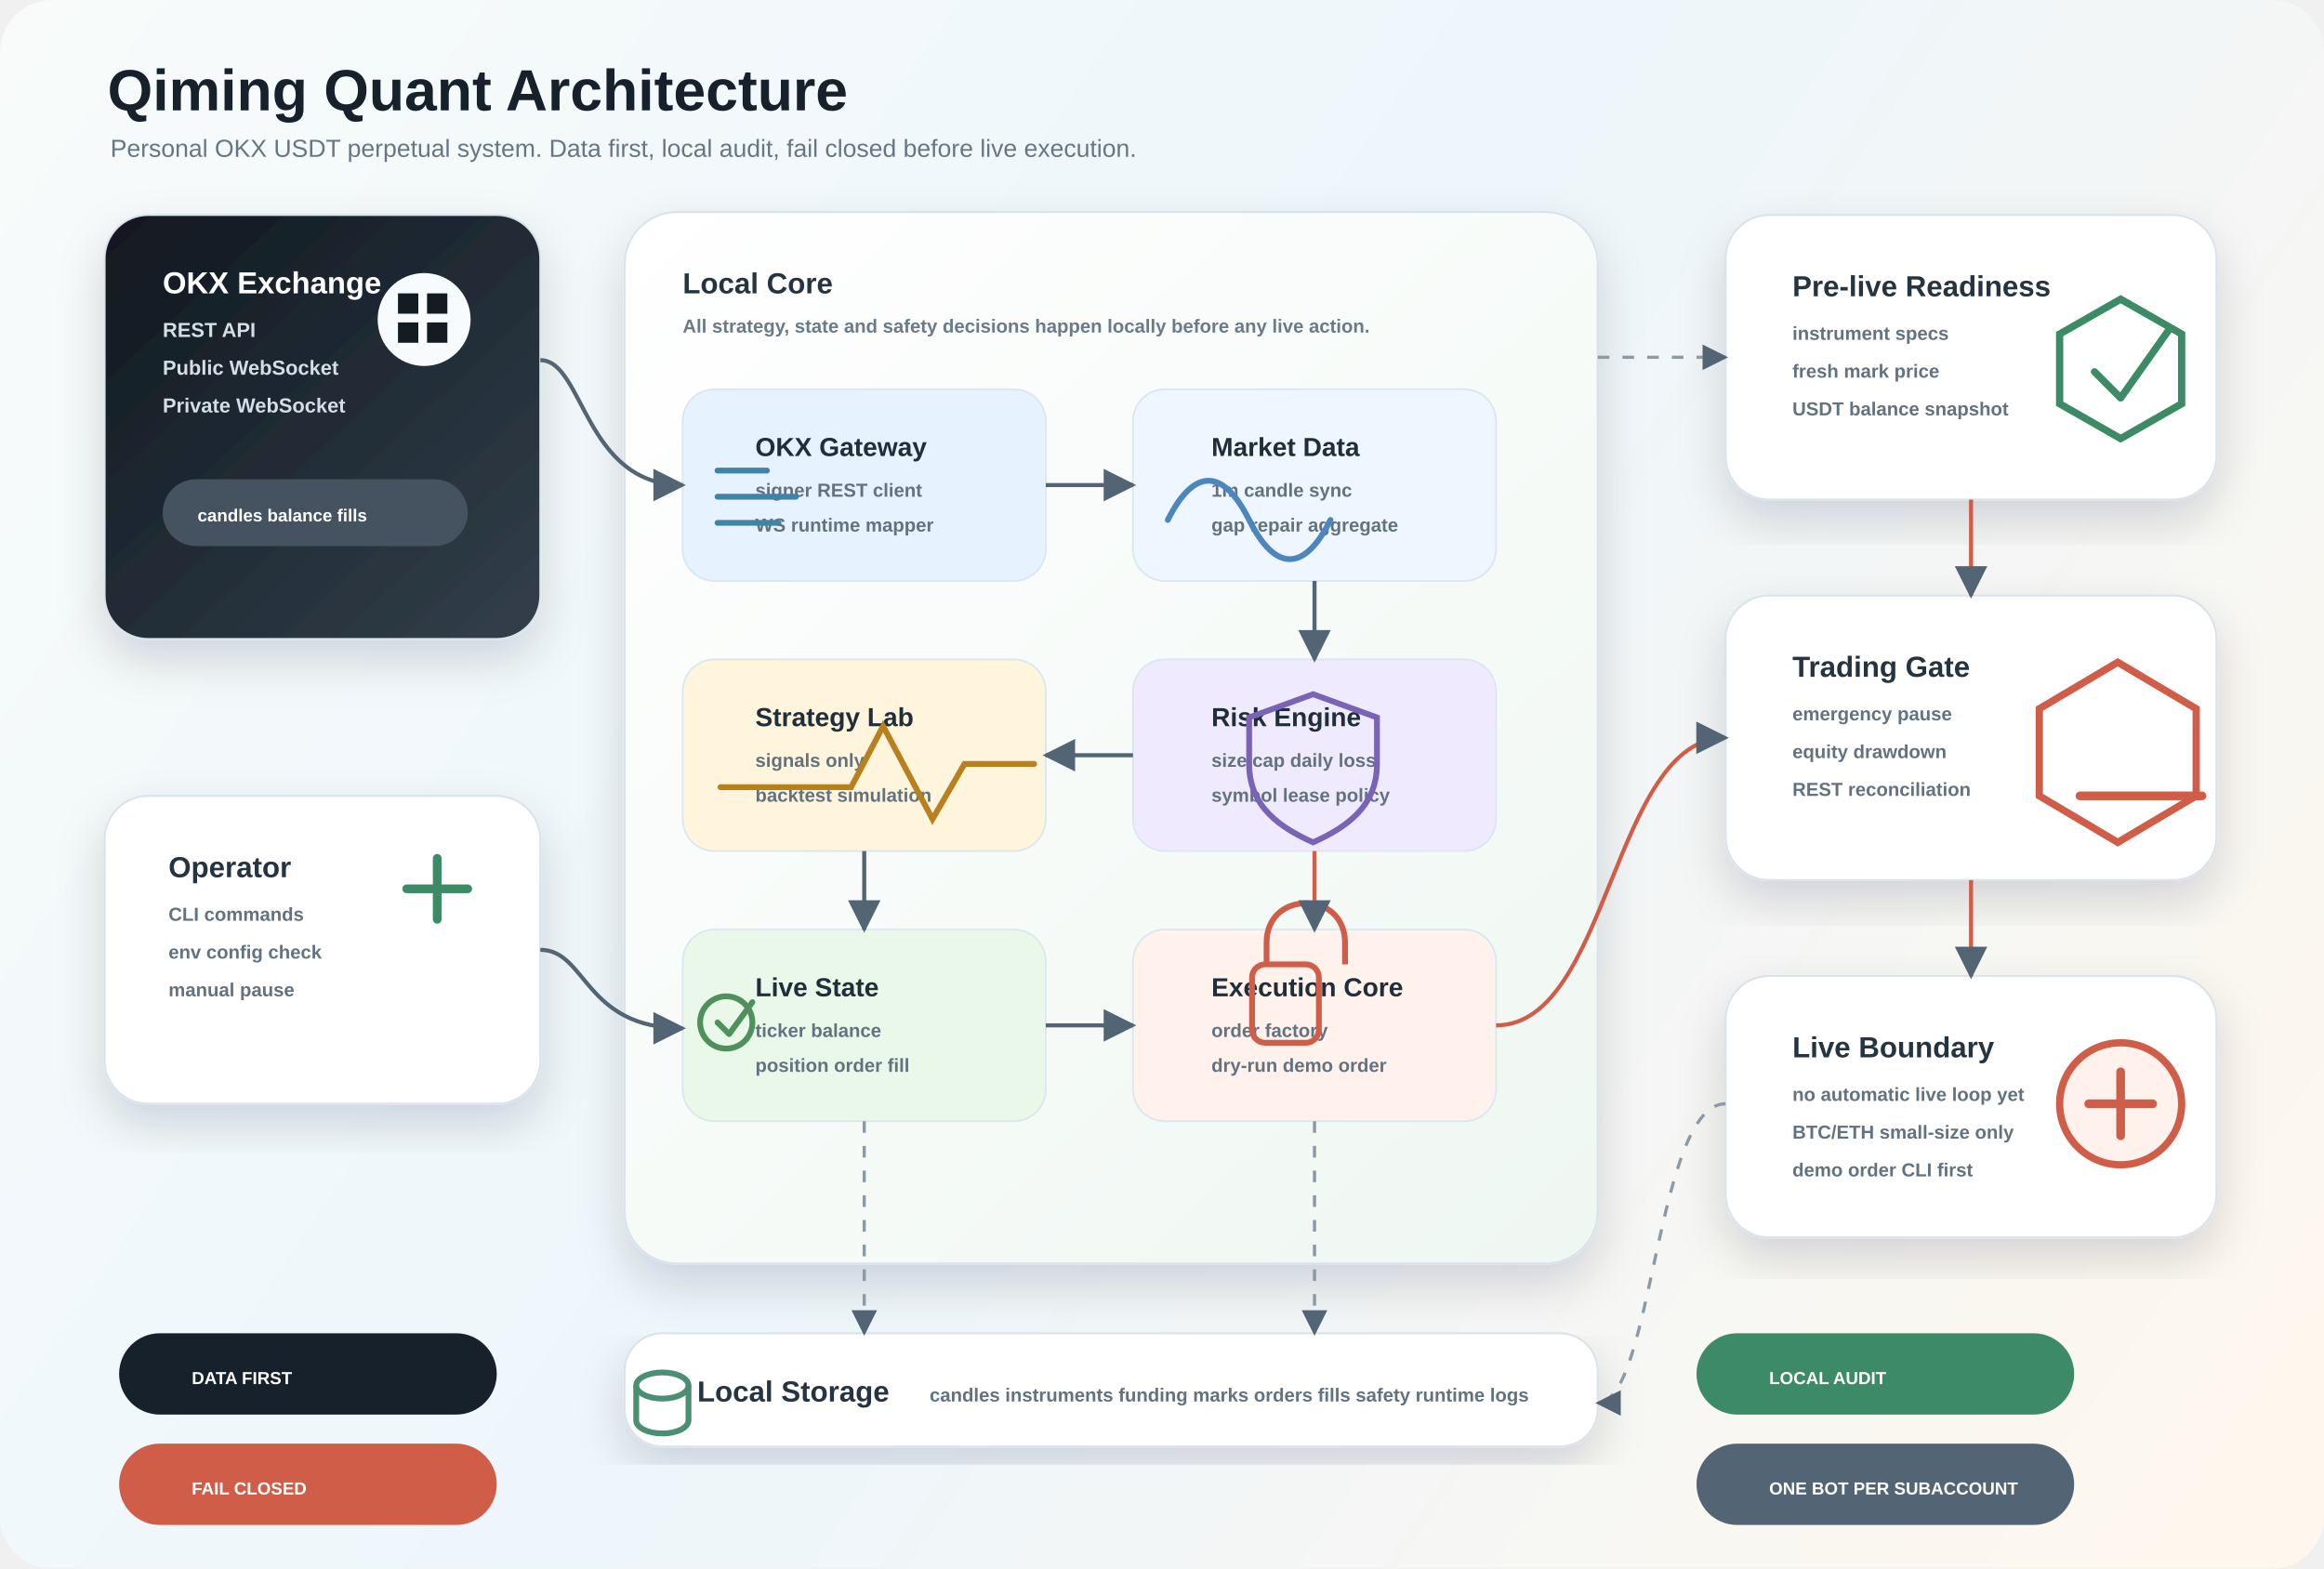
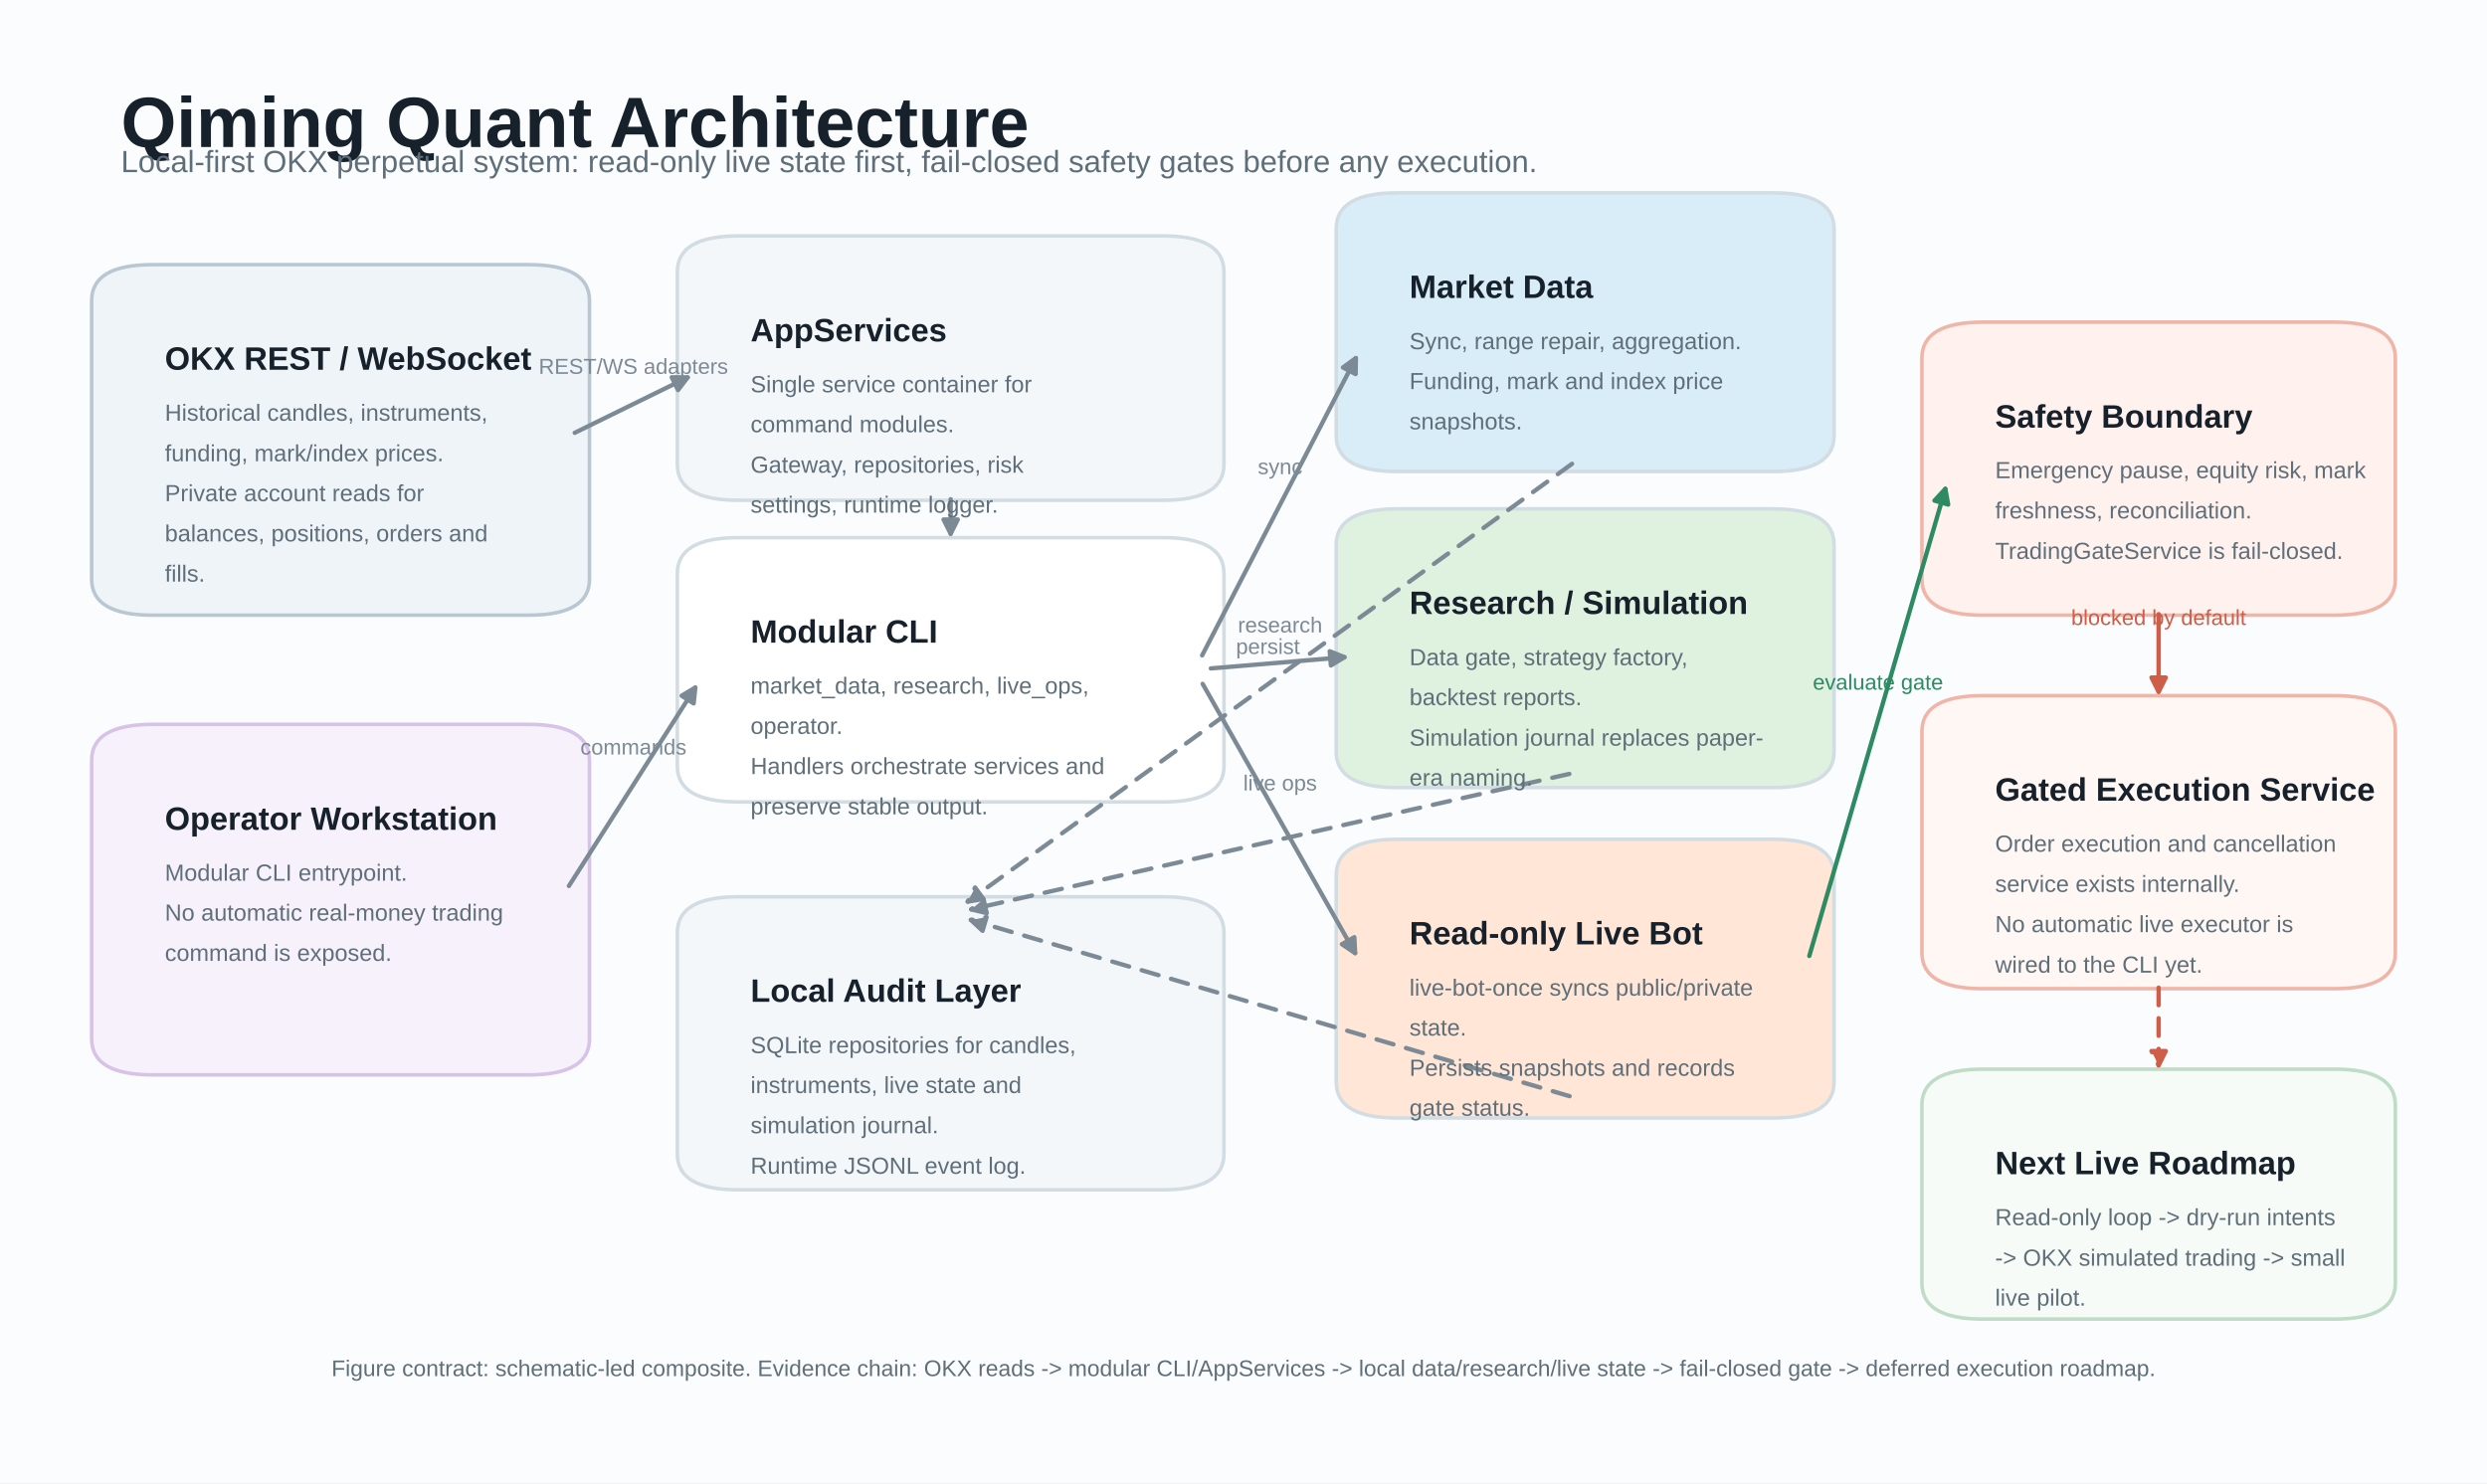
- <svg xmlns="http://www.w3.org/2000/svg" width="1600" height="1080" viewBox="0 0 1600 1080" fill="none">
+ <svg xmlns="http://www.w3.org/2000/svg" width="767.7pt" height="457.92pt" viewBox="0 0 767.7 457.92" version="1.1">
  <defs>
-     <linearGradient id="bg" x1="0" y1="0" x2="1600" y2="1080" gradientUnits="userSpaceOnUse">
-       <stop stop-color="#f8fbfa" />
-       <stop offset="0.48" stop-color="#edf6fb" />
-       <stop offset="1" stop-color="#fff7ed" />
-     </linearGradient>
-     <linearGradient id="okxPanel" x1="80" y1="150" x2="340" y2="430" gradientUnits="userSpaceOnUse">
-       <stop stop-color="#111820" />
-       <stop offset="1" stop-color="#303d48" />
-     </linearGradient>
-     <linearGradient id="corePanel" x1="420" y1="130" x2="1110" y2="860" gradientUnits="userSpaceOnUse">
-       <stop stop-color="#ffffff" />
-       <stop offset="1" stop-color="#eff7f2" />
-     </linearGradient>
-     <filter id="shadow" x="-16%" y="-16%" width="132%" height="132%">
-       <feDropShadow dx="0" dy="14" stdDeviation="16" flood-color="#17212b" flood-opacity="0.15" />
-     </filter>
-     <marker id="arrow" viewBox="0 0 10 10" refX="9" refY="5" markerWidth="8" markerHeight="8" orient="auto">
-       <path d="M0 0L10 5L0 10Z" fill="#536574" />
-     </marker>
-     <style>
-       .title{font:700 40px Arial, sans-serif;fill:#17212b}
-       .subtitle{font:500 17px Arial, sans-serif;fill:#667683}
-       .groupTitle{font:700 20px Arial, sans-serif;fill:#253440}
-       .groupText{font:600 13px Arial, sans-serif;fill:#6b7a86}
-       .cardTitle{font:700 18px Arial, sans-serif;fill:#202e39}
-       .cardText{font:600 13px Arial, sans-serif;fill:#63727f}
-       .whiteTitle{font:700 21px Arial, sans-serif;fill:#ffffff}
-       .whiteText{font:600 14px Arial, sans-serif;fill:#d5dee6}
-       .tag{font:700 12px Arial, sans-serif;fill:#ffffff}
-       .box{filter:url(#shadow);stroke:#d9e3e9;stroke-width:1.4}
-       .lane{stroke:#dbe7ee;stroke-width:1.2}
-       .flow{stroke:#536574;stroke-width:2.8;marker-end:url(#arrow)}
-       .flowSoft{stroke:#8c9aa6;stroke-width:2.2;stroke-dasharray:8 9;marker-end:url(#arrow)}
-       .flowRisk{stroke:#cf5d48;stroke-width:2.8;marker-end:url(#arrow)}
-       .chip{stroke-width:1.2}
-     </style>
+     <style type="text/css">*{stroke-linejoin: round; stroke-linecap: butt}</style>
  </defs>
-   <rect width="1600" height="1080" rx="36" fill="url(#bg)" />
-   <text x="74" y="76" class="title">Qiming Quant Architecture</text>
-   <text x="76" y="108" class="subtitle">Personal OKX USDT perpetual system. Data first, local audit, fail closed before live execution.</text>
-   <rect x="72" y="148" width="300" height="292" rx="30" fill="url(#okxPanel)" class="box" />
-   <text x="112" y="202" class="whiteTitle">OKX Exchange</text>
-   <text x="112" y="232" class="whiteText">REST API</text>
-   <text x="112" y="258" class="whiteText">Public WebSocket</text>
-   <text x="112" y="284" class="whiteText">Private WebSocket</text>
-   <circle cx="292" cy="220" r="32" fill="#f7fbfd" />
-   <rect x="274" y="202" width="14" height="14" fill="#151b22" />
-   <rect x="294" y="202" width="14" height="14" fill="#151b22" />
-   <rect x="274" y="222" width="14" height="14" fill="#151b22" />
-   <rect x="294" y="222" width="14" height="14" fill="#151b22" />
-   <rect x="112" y="330" width="210" height="46" rx="23" fill="#455361" />
-   <text x="136" y="359" class="tag">candles  balance  fills</text>
-   <rect x="72" y="548" width="300" height="212" rx="30" fill="#ffffff" class="box" />
-   <text x="116" y="604" class="groupTitle">Operator</text>
-   <text x="116" y="634" class="cardText">CLI commands</text>
-   <text x="116" y="660" class="cardText">env config check</text>
-   <text x="116" y="686" class="cardText">manual pause</text>
-   <path d="M280 612h42M301 591v42" stroke="#3d8b66" stroke-width="6" stroke-linecap="round" />
-   <rect x="430" y="146" width="670" height="724" rx="36" fill="url(#corePanel)" class="box" />
-   <text x="470" y="202" class="groupTitle">Local Core</text>
-   <text x="470" y="229" class="groupText">All strategy, state and safety decisions happen locally before any live action.</text>
-   <rect x="470" y="268" width="250" height="132" rx="22" fill="#e6f3ff" stroke="#bad7eb" class="lane" />
-   <text x="520" y="314" class="cardTitle">OKX Gateway</text>
-   <text x="520" y="342" class="cardText">signer  REST client</text>
-   <text x="520" y="366" class="cardText">WS runtime  mapper</text>
-   <path d="M494 324h34M494 342h54M494 360h42" stroke="#3f83a8" stroke-width="4" stroke-linecap="round" />
-   <rect x="780" y="268" width="250" height="132" rx="22" fill="#eef6ff" stroke="#c5daee" class="lane" />
-   <text x="834" y="314" class="cardTitle">Market Data</text>
-   <text x="834" y="342" class="cardText">1m candle sync</text>
-   <text x="834" y="366" class="cardText">gap repair  aggregate</text>
-   <path d="M804 358c18-36 38-36 56 0s38 36 56 0" stroke="#4d86bd" stroke-width="4" fill="none" stroke-linecap="round" />
-   <rect x="470" y="454" width="250" height="132" rx="22" fill="#fff5dc" stroke="#ead49b" class="lane" />
-   <text x="520" y="500" class="cardTitle">Strategy Lab</text>
-   <text x="520" y="528" class="cardText">signals only</text>
-   <text x="520" y="552" class="cardText">backtest  simulation</text>
-   <path d="M496 542h90l22-42 34 64 22-38h48" stroke="#b98020" stroke-width="4" fill="none" stroke-linecap="round" />
-   <rect x="780" y="454" width="250" height="132" rx="22" fill="#f0eaff" stroke="#d3c5ef" class="lane" />
-   <text x="834" y="500" class="cardTitle">Risk Engine</text>
-   <text x="834" y="528" class="cardText">size cap  daily loss</text>
-   <text x="834" y="552" class="cardText">symbol lease  policy</text>
-   <path d="M904 478l44 16v32c0 30-22 44-44 54-22-10-44-24-44-54v-32l44-16z" stroke="#7963b6" stroke-width="4" fill="none" />
-   <rect x="470" y="640" width="250" height="132" rx="22" fill="#eaf8ea" stroke="#bee2bd" class="lane" />
-   <text x="520" y="686" class="cardTitle">Live State</text>
-   <text x="520" y="714" class="cardText">ticker  balance</text>
-   <text x="520" y="738" class="cardText">position  order  fill</text>
-   <circle cx="500" cy="704" r="18" stroke="#4f915c" stroke-width="4" />
-   <path d="M494 704l8 8 16-22" stroke="#4f915c" stroke-width="4" stroke-linecap="round" stroke-linejoin="round" />
-   <rect x="780" y="640" width="250" height="132" rx="22" fill="#fff1ec" stroke="#efc6b9" class="lane" />
-   <text x="834" y="686" class="cardTitle">Execution Core</text>
-   <text x="834" y="714" class="cardText">order factory</text>
-   <text x="834" y="738" class="cardText">dry-run  demo order</text>
-   <rect x="862" y="664" width="46" height="54" rx="9" stroke="#cf5d48" stroke-width="4" />
-   <path d="M872 664v-15c0-16 11-27 27-27s27 11 27 27v15" stroke="#cf5d48" stroke-width="4" fill="none" />
-   <rect x="430" y="918" width="670" height="78" rx="26" fill="#ffffff" class="box" />
-   <text x="480" y="965" class="groupTitle">Local Storage</text>
-   <text x="640" y="965" class="cardText">candles  instruments  funding  marks  orders  fills  safety  runtime logs</text>
-   <ellipse cx="456" cy="954" rx="18" ry="9" stroke="#4b8f72" stroke-width="4" />
-   <path d="M438 954v24c0 5 8 9 18 9s18-4 18-9v-24" stroke="#4b8f72" stroke-width="4" fill="none" />
-   <rect x="1188" y="148" width="338" height="196" rx="30" fill="#ffffff" class="box" />
-   <text x="1234" y="204" class="groupTitle">Pre-live Readiness</text>
-   <text x="1234" y="234" class="cardText">instrument specs</text>
-   <text x="1234" y="260" class="cardText">fresh mark price</text>
-   <text x="1234" y="286" class="cardText">USDT balance snapshot</text>
-   <path d="M1460 206l42 24v48l-42 24-42-24v-48l42-24z" stroke="#3d8b66" stroke-width="5" fill="none" />
-   <path d="M1442 256l18 18 34-48" stroke="#3d8b66" stroke-width="5" stroke-linecap="round" stroke-linejoin="round" />
-   <rect x="1188" y="410" width="338" height="196" rx="30" fill="#ffffff" class="box" />
-   <text x="1234" y="466" class="groupTitle">Trading Gate</text>
-   <text x="1234" y="496" class="cardText">emergency pause</text>
-   <text x="1234" y="522" class="cardText">equity drawdown</text>
-   <text x="1234" y="548" class="cardText">REST reconciliation</text>
-   <path d="M1458 456l54 32v60l-54 32-54-32v-60l54-32z" stroke="#cf5d48" stroke-width="5" fill="none" />
-   <path d="M1432 548h84" stroke="#cf5d48" stroke-width="6" stroke-linecap="round" />
-   <rect x="1188" y="672" width="338" height="180" rx="30" fill="#ffffff" class="box" />
-   <text x="1234" y="728" class="groupTitle">Live Boundary</text>
-   <text x="1234" y="758" class="cardText">no automatic live loop yet</text>
-   <text x="1234" y="784" class="cardText">BTC/ETH small-size only</text>
-   <text x="1234" y="810" class="cardText">demo order CLI first</text>
-   <circle cx="1460" cy="760" r="42" fill="#fff1ec" stroke="#cf5d48" stroke-width="5" />
-   <path d="M1438 760h44M1460 738v44" stroke="#cf5d48" stroke-width="6" stroke-linecap="round" />
-   <path d="M372 248C402 248 402 334 470 334" class="flow" />
-   <path d="M372 654C404 654 402 708 470 708" class="flow" />
-   <path d="M720 334H780" class="flow" />
-   <path d="M905 400V454" class="flow" />
-   <path d="M780 520H720" class="flow" />
-   <path d="M720 706H780" class="flow" />
-   <path d="M595 586V640" class="flow" />
-   <path d="M905 586V640" class="flowRisk" />
-   <path d="M595 772V918" class="flowSoft" />
-   <path d="M905 772V918" class="flowSoft" />
-   <path d="M1030 706C1108 706 1110 508 1188 508" class="flowRisk" />
-   <path d="M1100 246C1144 246 1144 246 1188 246" class="flowSoft" />
-   <path d="M1357 344V410" class="flowRisk" />
-   <path d="M1357 606V672" class="flowRisk" />
-   <path d="M1188 760C1140 760 1138 966 1100 966" class="flowSoft" />
-   <rect x="82" y="918" width="260" height="56" rx="28" fill="#17212b" />
-   <text x="132" y="953" class="tag">DATA FIRST</text>
-   <rect x="1168" y="918" width="260" height="56" rx="28" fill="#3d8b66" />
-   <text x="1218" y="953" class="tag">LOCAL AUDIT</text>
-   <rect x="82" y="994" width="260" height="56" rx="28" fill="#cf5d48" />
-   <text x="132" y="1029" class="tag">FAIL CLOSED</text>
-   <rect x="1168" y="994" width="260" height="56" rx="28" fill="#536574" />
-   <text x="1218" y="1029" class="tag">ONE BOT PER SUBACCOUNT</text>
+   <g id="figure_1">
+     <g id="patch_1">
+       <path d="M 0 457.92  L 767.7 457.92  L 767.7 0  L 0 0  z " style="fill: #fbfcfd" />
+     </g>
+     <g id="axes_1">
+       <g id="patch_2">
+         <path d="M 47.125 189.93  L 163.133 189.93  Q 181.966 189.93 181.966 178.842  L 181.966 92.799  Q 181.966 81.711 163.133 81.711  L 47.125 81.711  Q 28.292 81.711 28.292 92.799  L 28.292 178.842  Q 28.292 189.93 47.125 189.93  z " clip-path="url(#p4e420ff732)" style="fill: #eff4f8; stroke: #b9c7d3; stroke-width: 1.1; stroke-linejoin: miter" />
+       </g>
+       <g id="patch_3">
+         <path d="M 47.125 331.857  L 163.133 331.857  Q 181.966 331.857 181.966 320.769  L 181.966 234.726  Q 181.966 223.638 163.133 223.638  L 47.125 223.638  Q 28.292 223.638 28.292 234.726  L 28.292 320.769  Q 28.292 331.857 47.125 331.857  z " clip-path="url(#p4e420ff732)" style="fill: #f7f1fb; stroke: #d7c2e8; stroke-width: 1.1; stroke-linejoin: miter" />
+       </g>
+       <g id="patch_4">
+         <path d="M 227.917 154.449  L 358.991 154.449  Q 377.824 154.449 377.824 143.361  L 377.824 83.929  Q 377.824 72.841 358.991 72.841  L 227.917 72.841  Q 209.084 72.841 209.084 83.929  L 209.084 143.361  Q 209.084 154.449 227.917 154.449  z " clip-path="url(#p4e420ff732)" style="fill: #f4f7fa; stroke: #d2dce3; stroke-width: 1.1; stroke-linejoin: miter" />
+       </g>
+       <g id="patch_5">
+         <path d="M 227.917 247.588  L 358.991 247.588  Q 377.824 247.588 377.824 236.5  L 377.824 177.068  Q 377.824 165.98 358.991 165.98  L 227.917 165.98  Q 209.084 165.98 209.084 177.068  L 209.084 236.5  Q 209.084 247.588 227.917 247.588  z " clip-path="url(#p4e420ff732)" style="fill: #ffffff; stroke: #d2dce3; stroke-width: 1.1; stroke-linejoin: miter" />
+       </g>
+       <g id="patch_6">
+         <path d="M 227.917 367.338  L 358.991 367.338  Q 377.824 367.338 377.824 356.25  L 377.824 287.948  Q 377.824 276.86 358.991 276.86  L 227.917 276.86  Q 209.084 276.86 209.084 287.948  L 209.084 356.25  Q 209.084 367.338 227.917 367.338  z " clip-path="url(#p4e420ff732)" style="fill: #f4f7fa; stroke: #d2dce3; stroke-width: 1.1; stroke-linejoin: miter" />
+       </g>
+       <g id="patch_7">
+         <path d="M 431.308 145.578  L 547.316 145.578  Q 566.149 145.578 566.149 134.49  L 566.149 70.623  Q 566.149 59.535 547.316 59.535  L 431.308 59.535  Q 412.475 59.535 412.475 70.623  L 412.475 134.49  Q 412.475 145.578 431.308 145.578  z " clip-path="url(#p4e420ff732)" style="fill: #d8edf7; stroke: #d2dce3; stroke-width: 1.1; stroke-linejoin: miter" />
+       </g>
+       <g id="patch_8">
+         <path d="M 431.308 243.153  L 547.316 243.153  Q 566.149 243.153 566.149 232.065  L 566.149 168.198  Q 566.149 157.11 547.316 157.11  L 431.308 157.11  Q 412.475 157.11 412.475 168.198  L 412.475 232.065  Q 412.475 243.153 431.308 243.153  z " clip-path="url(#p4e420ff732)" style="fill: #dff1df; stroke: #d2dce3; stroke-width: 1.1; stroke-linejoin: miter" />
+       </g>
+       <g id="patch_9">
+         <path d="M 431.308 345.162  L 547.316 345.162  Q 566.149 345.162 566.149 334.074  L 566.149 270.207  Q 566.149 259.119 547.316 259.119  L 431.308 259.119  Q 412.475 259.119 412.475 270.207  L 412.475 334.074  Q 412.475 345.162 431.308 345.162  z " clip-path="url(#p4e420ff732)" style="fill: #ffe6d6; stroke: #d2dce3; stroke-width: 1.1; stroke-linejoin: miter" />
+       </g>
+       <g id="patch_10">
+         <path d="M 612.1 189.93  L 720.575 189.93  Q 739.408 189.93 739.408 178.842  L 739.408 110.54  Q 739.408 99.452 720.575 99.452  L 612.1 99.452  Q 593.267 99.452 593.267 110.54  L 593.267 178.842  Q 593.267 189.93 612.1 189.93  z " clip-path="url(#p4e420ff732)" style="fill: #fff1ed; stroke: #efb5a8; stroke-width: 1.1; stroke-linejoin: miter" />
+       </g>
+       <g id="patch_11">
+         <path d="M 612.1 305.245  L 720.575 305.245  Q 739.408 305.245 739.408 294.157  L 739.408 225.855  Q 739.408 214.767 720.575 214.767  L 612.1 214.767  Q 593.267 214.767 593.267 225.855  L 593.267 294.157  Q 593.267 305.245 612.1 305.245  z " clip-path="url(#p4e420ff732)" style="fill: #fff7f4; stroke: #efb5a8; stroke-width: 1.1; stroke-linejoin: miter" />
+       </g>
+       <g id="patch_12">
+         <path d="M 612.1 407.255  L 720.575 407.255  Q 739.408 407.255 739.408 396.167  L 739.408 341.171  Q 739.408 330.083 720.575 330.083  L 612.1 330.083  Q 593.267 330.083 593.267 341.171  L 593.267 396.167  Q 593.267 407.255 612.1 407.255  z " clip-path="url(#p4e420ff732)" style="fill: #f7fbf7; stroke: #bedcc6; stroke-width: 1.1; stroke-linejoin: miter" />
+       </g>
+       <g id="patch_13">
+         <path d="M 177.414 133.619  Q 195.524 124.733 212.279 116.513  " clip-path="url(#p4e420ff732)" style="fill: none; stroke: #7c8a96; stroke-width: 1.35; stroke-linecap: round" />
+         <path d="M 207.36 116.476  L 212.279 116.513  L 209.298 120.426  z " clip-path="url(#p4e420ff732)" style="fill: #7c8a96; stroke: #7c8a96; stroke-width: 1.35; stroke-linecap: round" />
+       </g>
+       <g id="patch_14">
+         <path d="M 175.612 273.531  Q 195.525 242.266 214.628 212.274  " clip-path="url(#p4e420ff732)" style="fill: none; stroke: #7c8a96; stroke-width: 1.35; stroke-linecap: round" />
+         <path d="M 210.408 214.803  L 214.628 212.274  L 214.119 217.167  z " clip-path="url(#p4e420ff732)" style="fill: #7c8a96; stroke: #7c8a96; stroke-width: 1.35; stroke-linecap: round" />
+       </g>
+       <g id="patch_15">
+         <path d="M 293.454 154.126  Q 293.454 160.213 293.454 164.79  " clip-path="url(#p4e420ff732)" style="fill: none; stroke: #7c8a96; stroke-width: 1.35; stroke-linecap: round" />
+         <path d="M 295.654 160.39  L 293.454 164.79  L 291.254 160.39  z " clip-path="url(#p4e420ff732)" style="fill: #7c8a96; stroke: #7c8a96; stroke-width: 1.35; stroke-linecap: round" />
+       </g>
+       <g id="patch_16">
+         <path d="M 371.08 202.342  Q 395.15 155.778 418.527 110.555  " clip-path="url(#p4e420ff732)" style="fill: none; stroke: #7c8a96; stroke-width: 1.35; stroke-linecap: round" />
+         <path d="M 414.552 113.453  L 418.527 110.555  L 418.461 115.474  z " clip-path="url(#p4e420ff732)" style="fill: #7c8a96; stroke: #7c8a96; stroke-width: 1.35; stroke-linecap: round" />
+       </g>
+       <g id="patch_17">
+         <path d="M 373.769 206.365  Q 395.152 204.566 415.031 202.894  " clip-path="url(#p4e420ff732)" style="fill: none; stroke: #7c8a96; stroke-width: 1.35; stroke-linecap: round" />
+         <path d="M 410.462 201.071  L 415.031 202.894  L 410.831 205.455  z " clip-path="url(#p4e420ff732)" style="fill: #7c8a96; stroke: #7c8a96; stroke-width: 1.35; stroke-linecap: round" />
+       </g>
+       <g id="patch_18">
+         <path d="M 371.248 211.136  Q 395.15 253.355 418.309 294.261  " clip-path="url(#p4e420ff732)" style="fill: none; stroke: #7c8a96; stroke-width: 1.35; stroke-linecap: round" />
+         <path d="M 418.056 289.348  L 418.309 294.261  L 414.227 291.516  z " clip-path="url(#p4e420ff732)" style="fill: #7c8a96; stroke: #7c8a96; stroke-width: 1.35; stroke-linecap: round" />
+       </g>
+       <g id="patch_19">
+         <path d="M 485.263 143.19  Q 391.382 211.22 298.724 278.364  " clip-path="url(#p4e420ff732)" style="fill: none; stroke-dasharray: 5.4,4.05; stroke-dashoffset: 0; stroke: #7c8a96; stroke-width: 1.35; stroke-linecap: round" />
+         <path d="M 303.578 277.563  L 298.724 278.364  L 300.996 274  z " clip-path="url(#p4e420ff732)" style="fill: #7c8a96; stroke-dasharray: 5.4,4.05; stroke-dashoffset: 0; stroke: #7c8a96; stroke-width: 1.35; stroke-linecap: round" />
+       </g>
+       <g id="patch_20">
+         <path d="M 484.438 238.934  Q 391.384 260.006 299.801 280.745  " clip-path="url(#p4e420ff732)" style="fill: none; stroke-dasharray: 5.4,4.05; stroke-dashoffset: 0; stroke: #7c8a96; stroke-width: 1.35; stroke-linecap: round" />
+         <path d="M 304.579 281.919  L 299.801 280.745  L 303.607 277.628  z " clip-path="url(#p4e420ff732)" style="fill: #7c8a96; stroke-dasharray: 5.4,4.05; stroke-dashoffset: 0; stroke: #7c8a96; stroke-width: 1.35; stroke-linecap: round" />
+       </g>
+       <g id="patch_21">
+         <path d="M 484.515 338.428  Q 391.383 311.011 299.698 284.02  " clip-path="url(#p4e420ff732)" style="fill: none; stroke-dasharray: 5.4,4.05; stroke-dashoffset: 0; stroke: #7c8a96; stroke-width: 1.35; stroke-linecap: round" />
+         <path d="M 303.297 287.373  L 299.698 284.02  L 304.54 283.153  z " clip-path="url(#p4e420ff732)" style="fill: #7c8a96; stroke-dasharray: 5.4,4.05; stroke-dashoffset: 0; stroke: #7c8a96; stroke-width: 1.35; stroke-linecap: round" />
+       </g>
+       <g id="patch_22">
+         <path d="M 558.506 295.124  Q 579.708 222.306 600.488 150.938  " clip-path="url(#p4e420ff732)" style="fill: none; stroke: #2d8a62; stroke-width: 1.35; stroke-linecap: round" />
+         <path d="M 597.146 154.547  L 600.488 150.938  L 601.37 155.777  z " clip-path="url(#p4e420ff732)" style="fill: #2d8a62; stroke: #2d8a62; stroke-width: 1.35; stroke-linecap: round" />
+       </g>
+       <g id="patch_23">
+         <path d="M 666.337 189.611  Q 666.337 202.352 666.337 213.584  " clip-path="url(#p4e420ff732)" style="fill: none; stroke: #cf5d48; stroke-width: 1.35; stroke-linecap: round" />
+         <path d="M 668.538 209.184  L 666.337 213.584  L 664.138 209.184  z " clip-path="url(#p4e420ff732)" style="fill: #cf5d48; stroke: #cf5d48; stroke-width: 1.35; stroke-linecap: round" />
+       </g>
+       <g id="patch_24">
+         <path d="M 666.337 304.926  Q 666.337 317.667 666.337 328.899  " clip-path="url(#p4e420ff732)" style="fill: none; stroke-dasharray: 5.4,4.05; stroke-dashoffset: 0; stroke: #cf5d48; stroke-width: 1.35; stroke-linecap: round" />
+         <path d="M 668.538 324.499  L 666.337 328.899  L 664.138 324.499  z " clip-path="url(#p4e420ff732)" style="fill: #cf5d48; stroke-dasharray: 5.4,4.05; stroke-dashoffset: 0; stroke: #cf5d48; stroke-width: 1.35; stroke-linecap: round" />
+       </g>
+       <g id="text_1">
+         <text style="fill: #17212b; font: 700 22px 'Arial', 'Helvetica', 'DejaVu Sans', sans-serif; text-anchor: start" x="37.332" y="45.391" transform="rotate(-0 37.332 45.39131)">Qiming Quant Architecture</text>
+       </g>
+       <g id="text_2">
+         <text style="fill: #5f6f7a; font: 9.5px 'Arial', 'Helvetica', 'DejaVu Sans', sans-serif; text-anchor: start" x="37.332" y="53.151" transform="rotate(-0 37.332 53.1514)">Local-first OKX perpetual system: read-only live state first, fail-closed safety gates before any execution.</text>
+       </g>
+       <g id="text_3">
+         <text style="fill: #17212b; font: 700 10px 'Arial', 'Helvetica', 'DejaVu Sans', sans-serif; text-anchor: start" x="50.891" y="114.15" transform="rotate(-0 50.8914 114.1498)">OKX REST / WebSocket</text>
+       </g>
+       <g id="text_4">
+         <text style="fill: #5f6f7a; font: 7.2px 'Arial', 'Helvetica', 'DejaVu Sans', sans-serif; text-anchor: start" x="50.891" y="129.886" transform="rotate(-0 50.8914 129.8864)">Historical candles, instruments,</text>
+       </g>
+       <g id="text_5">
+         <text style="fill: #5f6f7a; font: 7.2px 'Arial', 'Helvetica', 'DejaVu Sans', sans-serif; text-anchor: start" x="50.891" y="142.393" transform="rotate(-0 50.8914 142.3927)">funding, mark/index prices.</text>
+       </g>
+       <g id="text_6">
+         <text style="fill: #5f6f7a; font: 7.2px 'Arial', 'Helvetica', 'DejaVu Sans', sans-serif; text-anchor: start" x="50.891" y="154.724" transform="rotate(-0 50.8914 154.7235)">Private account reads for</text>
+       </g>
+       <g id="text_7">
+         <text style="fill: #5f6f7a; font: 7.2px 'Arial', 'Helvetica', 'DejaVu Sans', sans-serif; text-anchor: start" x="50.891" y="167.142" transform="rotate(-0 50.8914 167.1421)">balances, positions, orders and</text>
+       </g>
+       <g id="text_8">
+         <text style="fill: #5f6f7a; font: 7.2px 'Arial', 'Helvetica', 'DejaVu Sans', sans-serif; text-anchor: start" x="50.891" y="179.561" transform="rotate(-0 50.8914 179.5607)">fills.</text>
+       </g>
+       <g id="text_9">
+         <text style="fill: #17212b; font: 700 10px 'Arial', 'Helvetica', 'DejaVu Sans', sans-serif; text-anchor: start" x="50.891" y="256.198" transform="rotate(-0 50.8914 256.1981)">Operator Workstation</text>
+       </g>
+       <g id="text_10">
+         <text style="fill: #5f6f7a; font: 7.2px 'Arial', 'Helvetica', 'DejaVu Sans', sans-serif; text-anchor: start" x="50.891" y="271.901" transform="rotate(-0 50.8914 271.9006)">Modular CLI entrypoint.</text>
+       </g>
+       <g id="text_11">
+         <text style="fill: #5f6f7a; font: 7.2px 'Arial', 'Helvetica', 'DejaVu Sans', sans-serif; text-anchor: start" x="50.891" y="284.231" transform="rotate(-0 50.8914 284.2314)">No automatic real-money trading</text>
+       </g>
+       <g id="text_12">
+         <text style="fill: #5f6f7a; font: 7.2px 'Arial', 'Helvetica', 'DejaVu Sans', sans-serif; text-anchor: start" x="50.891" y="296.65" transform="rotate(-0 50.8914 296.6499)">command is exposed.</text>
+       </g>
+       <g id="text_13">
+         <text style="fill: #17212b; font: 700 10px 'Arial', 'Helvetica', 'DejaVu Sans', sans-serif; text-anchor: start" x="231.683" y="105.401" transform="rotate(-0 231.6834 105.4013)">AppServices</text>
+       </g>
+       <g id="text_14">
+         <text style="fill: #5f6f7a; font: 7.2px 'Arial', 'Helvetica', 'DejaVu Sans', sans-serif; text-anchor: start" x="231.683" y="121.104" transform="rotate(-0 231.6834 121.1038)">Single service container for</text>
+       </g>
+       <g id="text_15">
+         <text style="fill: #5f6f7a; font: 7.2px 'Arial', 'Helvetica', 'DejaVu Sans', sans-serif; text-anchor: start" x="231.683" y="133.435" transform="rotate(-0 231.6834 133.4346)">command modules.</text>
+       </g>
+       <g id="text_16">
+         <text style="fill: #5f6f7a; font: 7.2px 'Arial', 'Helvetica', 'DejaVu Sans', sans-serif; text-anchor: start" x="231.683" y="145.941" transform="rotate(-0 231.6834 145.9409)">Gateway, repositories, risk</text>
+       </g>
+       <g id="text_17">
+         <text style="fill: #5f6f7a; font: 7.2px 'Arial', 'Helvetica', 'DejaVu Sans', sans-serif; text-anchor: start" x="231.683" y="158.272" transform="rotate(-0 231.6834 158.2717)">settings, runtime logger.</text>
+       </g>
+       <g id="text_18">
+         <text style="fill: #17212b; font: 700 10px 'Arial', 'Helvetica', 'DejaVu Sans', sans-serif; text-anchor: start" x="231.683" y="198.419" transform="rotate(-0 231.6834 198.4186)">Modular CLI</text>
+       </g>
+       <g id="text_19">
+         <text style="fill: #5f6f7a; font: 7.2px 'Arial', 'Helvetica', 'DejaVu Sans', sans-serif; text-anchor: start" x="231.683" y="214.155" transform="rotate(-0 231.6834 214.1552)">market_data, research, live_ops,</text>
+       </g>
+       <g id="text_20">
+         <text style="fill: #5f6f7a; font: 7.2px 'Arial', 'Helvetica', 'DejaVu Sans', sans-serif; text-anchor: start" x="231.683" y="226.574" transform="rotate(-0 231.6834 226.5738)">operator.</text>
+       </g>
+       <g id="text_21">
+         <text style="fill: #5f6f7a; font: 7.2px 'Arial', 'Helvetica', 'DejaVu Sans', sans-serif; text-anchor: start" x="231.683" y="238.992" transform="rotate(-0 231.6834 238.9923)">Handlers orchestrate services and</text>
+       </g>
+       <g id="text_22">
+         <text style="fill: #5f6f7a; font: 7.2px 'Arial', 'Helvetica', 'DejaVu Sans', sans-serif; text-anchor: start" x="231.683" y="251.411" transform="rotate(-0 231.6834 251.4109)">preserve stable output.</text>
+       </g>
+       <g id="text_23">
+         <text style="fill: #17212b; font: 700 10px 'Arial', 'Helvetica', 'DejaVu Sans', sans-serif; text-anchor: start" x="231.683" y="309.299" transform="rotate(-0 231.6834 309.2986)">Local Audit Layer</text>
+       </g>
+       <g id="text_24">
+         <text style="fill: #5f6f7a; font: 7.2px 'Arial', 'Helvetica', 'DejaVu Sans', sans-serif; text-anchor: start" x="231.683" y="325.127" transform="rotate(-0 231.6834 325.1275)">SQLite repositories for candles,</text>
+       </g>
+       <g id="text_25">
+         <text style="fill: #5f6f7a; font: 7.2px 'Arial', 'Helvetica', 'DejaVu Sans', sans-serif; text-anchor: start" x="231.683" y="337.454" transform="rotate(-0 231.6834 337.4538)">instruments, live state and</text>
+       </g>
+       <g id="text_26">
+         <text style="fill: #5f6f7a; font: 7.2px 'Arial', 'Helvetica', 'DejaVu Sans', sans-serif; text-anchor: start" x="231.683" y="349.872" transform="rotate(-0 231.6834 349.8723)">simulation journal.</text>
+       </g>
+       <g id="text_27">
+         <text style="fill: #5f6f7a; font: 7.2px 'Arial', 'Helvetica', 'DejaVu Sans', sans-serif; text-anchor: start" x="231.683" y="362.383" transform="rotate(-0 231.6834 362.3832)">Runtime JSONL event log.</text>
+       </g>
+       <g id="text_28">
+         <text style="fill: #17212b; font: 700 10px 'Arial', 'Helvetica', 'DejaVu Sans', sans-serif; text-anchor: start" x="435.074" y="91.974" transform="rotate(-0 435.0744 91.97381)">Market Data</text>
+       </g>
+       <g id="text_29">
+         <text style="fill: #5f6f7a; font: 7.2px 'Arial', 'Helvetica', 'DejaVu Sans', sans-serif; text-anchor: start" x="435.074" y="107.798" transform="rotate(-0 435.0744 107.7982)">Sync, range repair, aggregation.</text>
+       </g>
+       <g id="text_30">
+         <text style="fill: #5f6f7a; font: 7.2px 'Arial', 'Helvetica', 'DejaVu Sans', sans-serif; text-anchor: start" x="435.074" y="120.129" transform="rotate(-0 435.0744 120.129)">Funding, mark and index price</text>
+       </g>
+       <g id="text_31">
+         <text style="fill: #5f6f7a; font: 7.2px 'Arial', 'Helvetica', 'DejaVu Sans', sans-serif; text-anchor: start" x="435.074" y="132.548" transform="rotate(-0 435.0744 132.5475)">snapshots.</text>
+       </g>
+       <g id="text_32">
+         <text style="fill: #17212b; font: 700 10px 'Arial', 'Helvetica', 'DejaVu Sans', sans-serif; text-anchor: start" x="435.074" y="189.548" transform="rotate(-0 435.0744 189.5482)">Research / Simulation</text>
+       </g>
+       <g id="text_33">
+         <text style="fill: #5f6f7a; font: 7.2px 'Arial', 'Helvetica', 'DejaVu Sans', sans-serif; text-anchor: start" x="435.074" y="205.373" transform="rotate(-0 435.0744 205.3726)">Data gate, strategy factory,</text>
+       </g>
+       <g id="text_34">
+         <text style="fill: #5f6f7a; font: 7.2px 'Arial', 'Helvetica', 'DejaVu Sans', sans-serif; text-anchor: start" x="435.074" y="217.703" transform="rotate(-0 435.0744 217.7034)">backtest reports.</text>
+       </g>
+       <g id="text_35">
+         <text style="fill: #5f6f7a; font: 7.2px 'Arial', 'Helvetica', 'DejaVu Sans', sans-serif; text-anchor: start" x="435.074" y="230.21" transform="rotate(-0 435.0744 230.2097)">Simulation journal replaces paper-</text>
+       </g>
+       <g id="text_36">
+         <text style="fill: #5f6f7a; font: 7.2px 'Arial', 'Helvetica', 'DejaVu Sans', sans-serif; text-anchor: start" x="435.074" y="242.541" transform="rotate(-0 435.0744 242.5405)">era naming.</text>
+       </g>
+       <g id="text_37">
+         <text style="fill: #17212b; font: 700 10px 'Arial', 'Helvetica', 'DejaVu Sans', sans-serif; text-anchor: start" x="435.074" y="291.558" transform="rotate(-0 435.0744 291.5578)">Read-only Live Bot</text>
+       </g>
+       <g id="text_38">
+         <text style="fill: #5f6f7a; font: 7.2px 'Arial', 'Helvetica', 'DejaVu Sans', sans-serif; text-anchor: start" x="435.074" y="307.382" transform="rotate(-0 435.0744 307.3822)">live-bot-once syncs public/private</text>
+       </g>
+       <g id="text_39">
+         <text style="fill: #5f6f7a; font: 7.2px 'Arial', 'Helvetica', 'DejaVu Sans', sans-serif; text-anchor: start" x="435.074" y="319.713" transform="rotate(-0 435.0744 319.713)">state.</text>
+       </g>
+       <g id="text_40">
+         <text style="fill: #5f6f7a; font: 7.2px 'Arial', 'Helvetica', 'DejaVu Sans', sans-serif; text-anchor: start" x="435.074" y="332.132" transform="rotate(-0 435.0744 332.1315)">Persists snapshots and records</text>
+       </g>
+       <g id="text_41">
+         <text style="fill: #5f6f7a; font: 7.2px 'Arial', 'Helvetica', 'DejaVu Sans', sans-serif; text-anchor: start" x="435.074" y="344.466" transform="rotate(-0 435.0744 344.4657)">gate status.</text>
+       </g>
+       <g id="text_42">
+         <text style="fill: #17212b; font: 700 10px 'Arial', 'Helvetica', 'DejaVu Sans', sans-serif; text-anchor: start" x="615.866" y="132.012" transform="rotate(-0 615.8664 132.0125)">Safety Boundary</text>
+       </g>
+       <g id="text_43">
+         <text style="fill: #5f6f7a; font: 7.2px 'Arial', 'Helvetica', 'DejaVu Sans', sans-serif; text-anchor: start" x="615.866" y="147.627" transform="rotate(-0 615.8664 147.6272)">Emergency pause, equity risk, mark</text>
+       </g>
+       <g id="text_44">
+         <text style="fill: #5f6f7a; font: 7.2px 'Arial', 'Helvetica', 'DejaVu Sans', sans-serif; text-anchor: start" x="615.866" y="160.046" transform="rotate(-0 615.8664 160.0458)">freshness, reconciliation.</text>
+       </g>
+       <g id="text_45">
+         <text style="fill: #5f6f7a; font: 7.2px 'Arial', 'Helvetica', 'DejaVu Sans', sans-serif; text-anchor: start" x="615.866" y="172.552" transform="rotate(-0 615.8664 172.5521)">TradingGateService is fail-closed.</text>
+       </g>
+       <g id="text_46">
+         <text style="fill: #17212b; font: 700 10px 'Arial', 'Helvetica', 'DejaVu Sans', sans-serif; text-anchor: start" x="615.866" y="247.206" transform="rotate(-0 615.8664 247.2058)">Gated Execution Service</text>
+       </g>
+       <g id="text_47">
+         <text style="fill: #5f6f7a; font: 7.2px 'Arial', 'Helvetica', 'DejaVu Sans', sans-serif; text-anchor: start" x="615.866" y="262.942" transform="rotate(-0 615.8664 262.9424)">Order execution and cancellation</text>
+       </g>
+       <g id="text_48">
+         <text style="fill: #5f6f7a; font: 7.2px 'Arial', 'Helvetica', 'DejaVu Sans', sans-serif; text-anchor: start" x="615.866" y="275.361" transform="rotate(-0 615.8664 275.361)">service exists internally.</text>
+       </g>
+       <g id="text_49">
+         <text style="fill: #5f6f7a; font: 7.2px 'Arial', 'Helvetica', 'DejaVu Sans', sans-serif; text-anchor: start" x="615.866" y="287.78" transform="rotate(-0 615.8664 287.7795)">No automatic live executor is</text>
+       </g>
+       <g id="text_50">
+         <text style="fill: #5f6f7a; font: 7.2px 'Arial', 'Helvetica', 'DejaVu Sans', sans-serif; text-anchor: start" x="615.866" y="300.286" transform="rotate(-0 615.8664 300.2859)">wired to the CLI yet.</text>
+       </g>
+       <g id="text_51">
+         <text style="fill: #17212b; font: 700 10px 'Arial', 'Helvetica', 'DejaVu Sans', sans-serif; text-anchor: start" x="615.866" y="362.521" transform="rotate(-0 615.8664 362.521)">Next Live Roadmap</text>
+       </g>
+       <g id="text_52">
+         <text style="fill: #5f6f7a; font: 7.2px 'Arial', 'Helvetica', 'DejaVu Sans', sans-serif; text-anchor: start" x="615.866" y="378.258" transform="rotate(-0 615.8664 378.2576)">Read-only loop -&gt; dry-run intents</text>
+       </g>
+       <g id="text_53">
+         <text style="fill: #5f6f7a; font: 7.2px 'Arial', 'Helvetica', 'DejaVu Sans', sans-serif; text-anchor: start" x="615.866" y="390.768" transform="rotate(-0 615.8664 390.7684)">-&gt; OKX simulated trading -&gt; small</text>
+       </g>
+       <g id="text_54">
+         <text style="fill: #5f6f7a; font: 7.2px 'Arial', 'Helvetica', 'DejaVu Sans', sans-serif; text-anchor: start" x="615.866" y="403.095" transform="rotate(-0 615.8664 403.0947)">live pilot.</text>
+       </g>
+       <g id="text_55">
+         <text style="fill: #7c8a96; font: 6.7px 'Arial', 'Helvetica', 'DejaVu Sans', sans-serif; text-anchor: middle" x="195.525" y="115.418" transform="rotate(-0 195.525 115.4178)">REST/WS adapters</text>
+       </g>
+       <g id="text_56">
+         <text style="fill: #7c8a96; font: 6.7px 'Arial', 'Helvetica', 'DejaVu Sans', sans-serif; text-anchor: middle" x="195.525" y="232.951" transform="rotate(-0 195.525 232.9506)">commands</text>
+       </g>
+       <g id="text_57">
+         <text style="fill: #7c8a96; font: 6.7px 'Arial', 'Helvetica', 'DejaVu Sans', sans-serif; text-anchor: middle" x="395.149" y="146.386" transform="rotate(-0 395.1495 146.3857)">sync</text>
+       </g>
+       <g id="text_58">
+         <text style="fill: #7c8a96; font: 6.7px 'Arial', 'Helvetica', 'DejaVu Sans', sans-serif; text-anchor: middle" x="395.149" y="195.251" transform="rotate(-0 395.1495 195.2514)">research</text>
+       </g>
+       <g id="text_59">
+         <text style="fill: #7c8a96; font: 6.7px 'Arial', 'Helvetica', 'DejaVu Sans', sans-serif; text-anchor: middle" x="395.149" y="244.039" transform="rotate(-0 395.1495 244.0386)">live ops</text>
+       </g>
+       <g id="text_60">
+         <text style="fill: #7c8a96; font: 6.7px 'Arial', 'Helvetica', 'DejaVu Sans', sans-serif; text-anchor: middle" x="391.383" y="201.904" transform="rotate(-0 391.383 201.9042)">persist</text>
+       </g>
+       <g id="text_61">
+         <text style="fill: #2d8a62; font: 6.7px 'Arial', 'Helvetica', 'DejaVu Sans', sans-serif; text-anchor: middle" x="579.708" y="212.914" transform="rotate(-0 579.708 212.9137)">evaluate gate</text>
+       </g>
+       <g id="text_62">
+         <text style="fill: #cf5d48; font: 6.7px 'Arial', 'Helvetica', 'DejaVu Sans', sans-serif; text-anchor: middle" x="666.337" y="192.955" transform="rotate(-0 666.3375 192.9553)">blocked by default</text>
+       </g>
+       <g id="text_63">
+         <text style="fill: #5f6f7a; font: 7px 'Arial', 'Helvetica', 'DejaVu Sans', sans-serif; text-anchor: middle" x="383.85" y="424.853" transform="rotate(-0 383.85 424.8531)">Figure contract: schematic-led composite. Evidence chain: OKX reads -&gt; modular CLI/AppServices -&gt; local data/research/live state -&gt; fail-closed gate -&gt; deferred execution roadmap.</text>
+       </g>
+     </g>
+   </g>
+   <defs>
+     <clipPath id="p4e420ff732">
+       <rect x="7.2" y="7.2" width="753.3" height="443.52" />
+     </clipPath>
+   </defs>
</svg>
